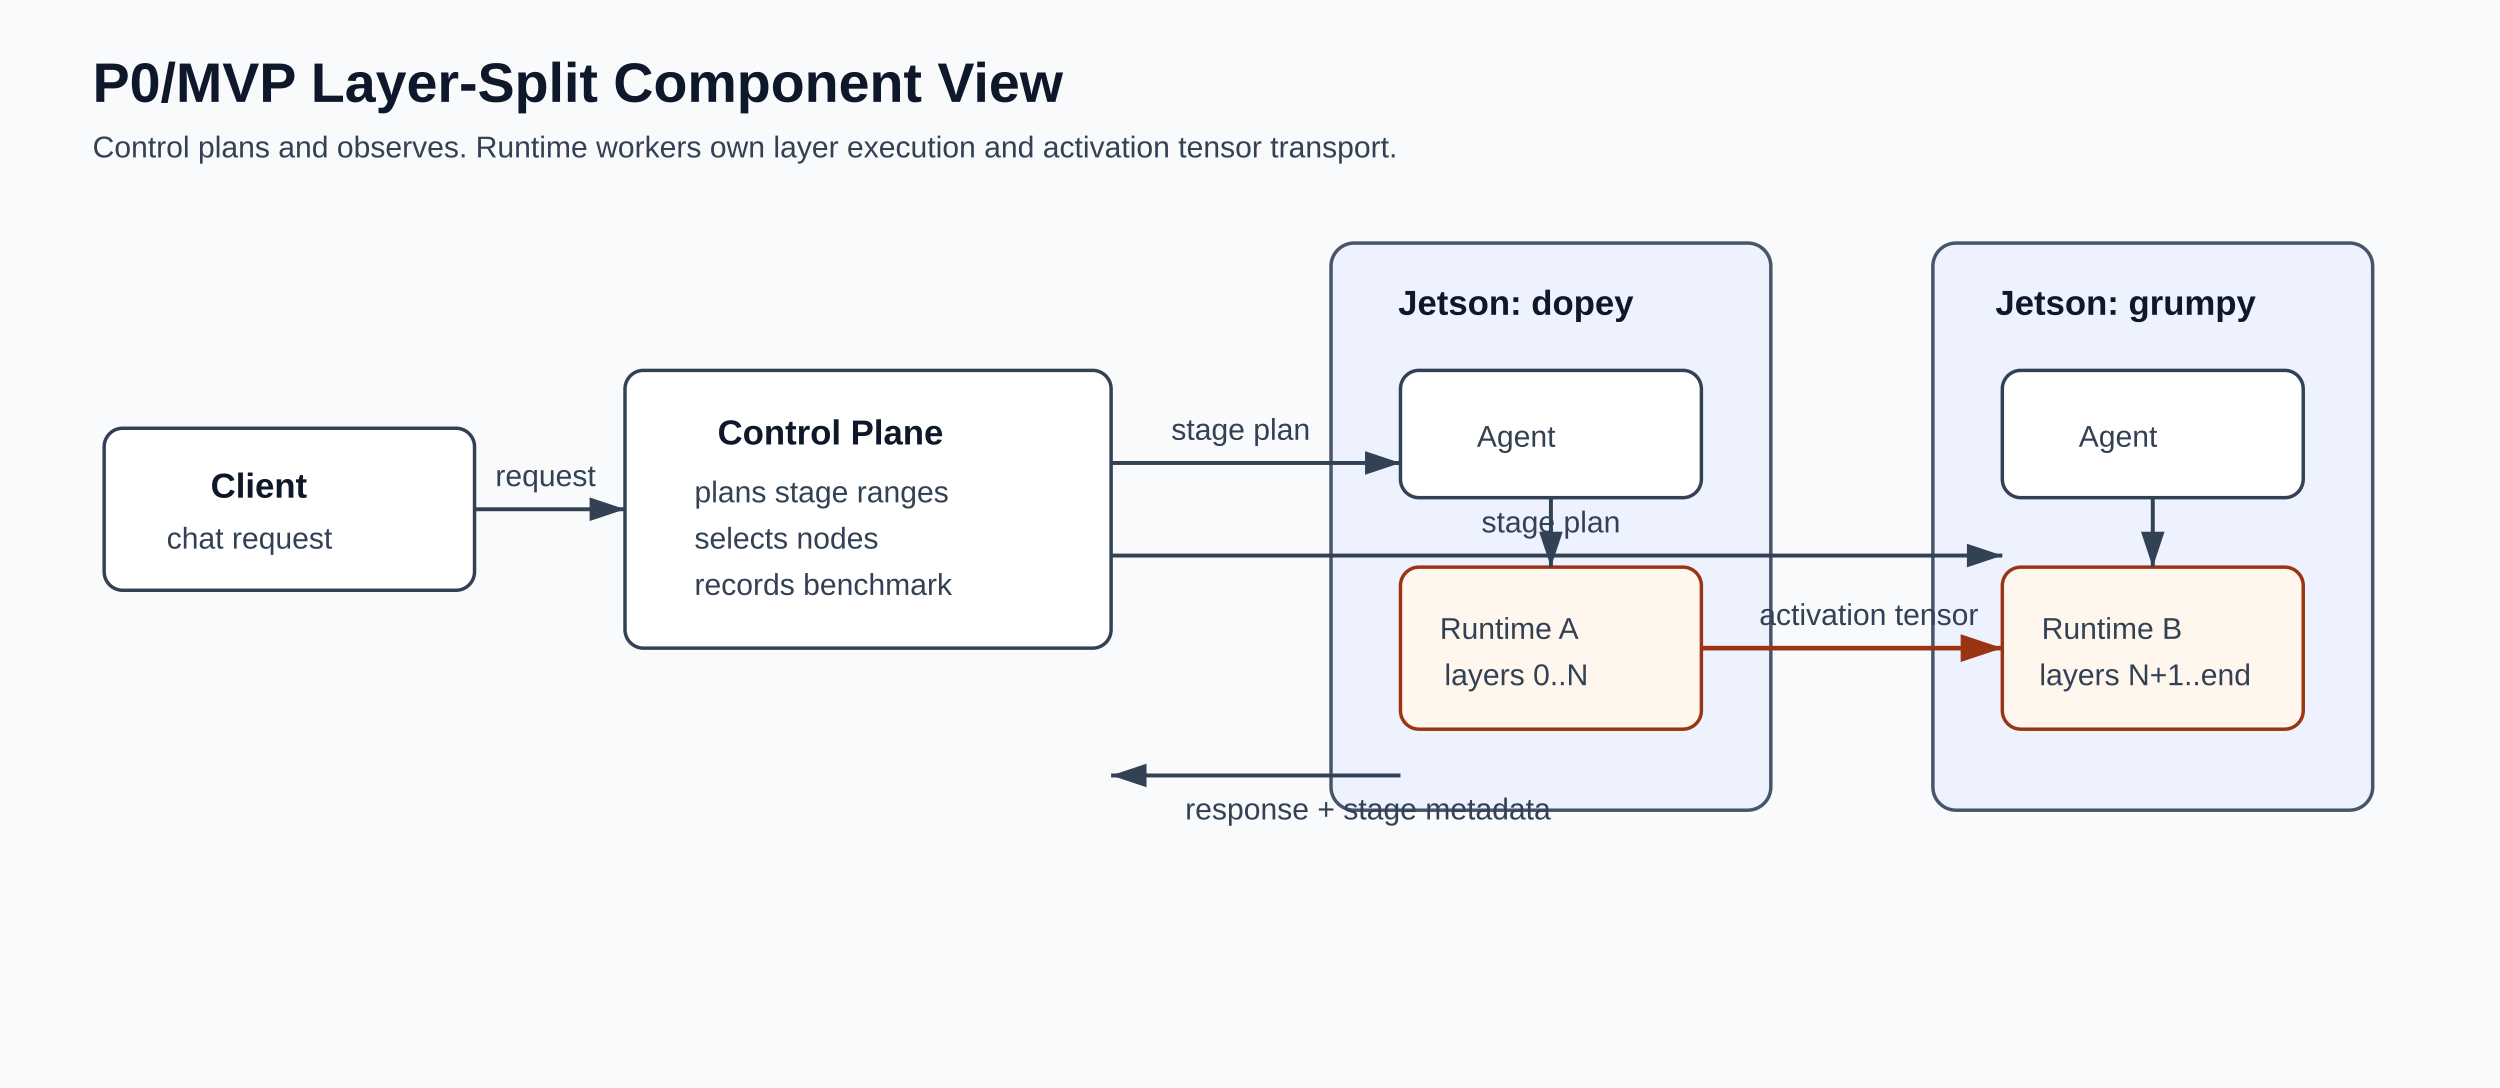
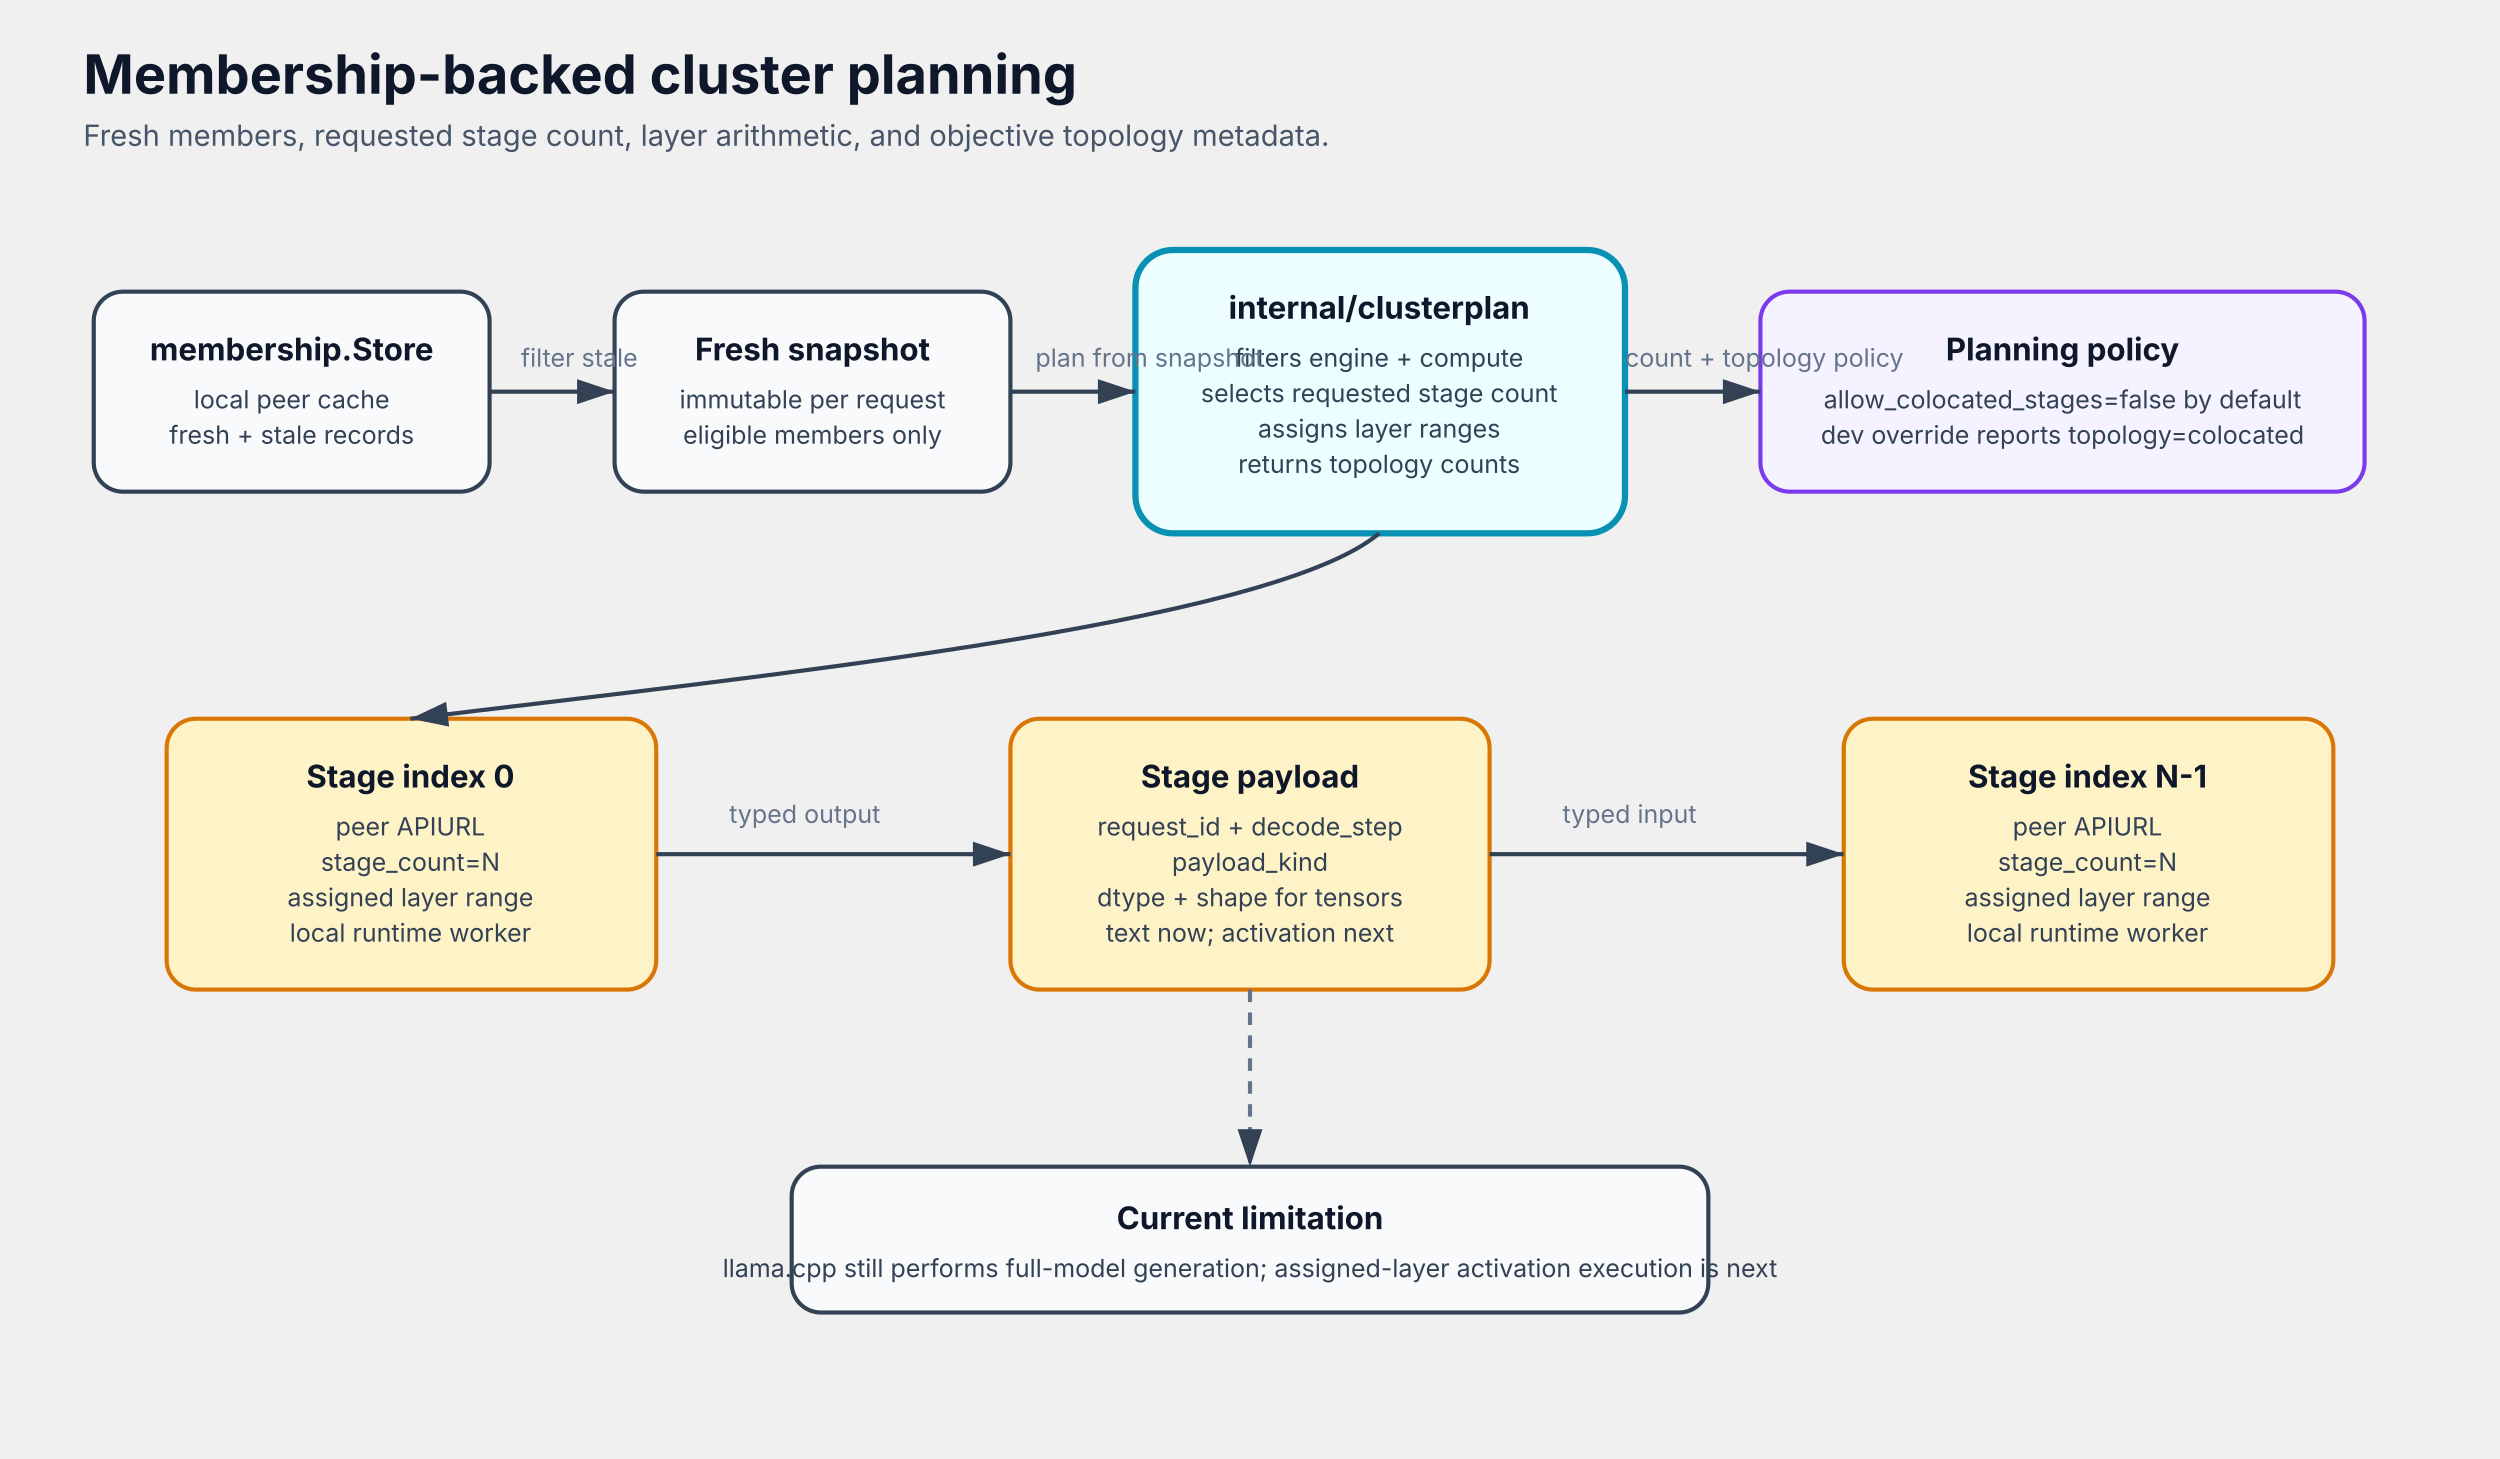
- <svg xmlns="http://www.w3.org/2000/svg" viewBox="0 0 1080 470" role="img" aria-labelledby="title desc">
+ <svg xmlns="http://www.w3.org/2000/svg" viewBox="0 0 1200 700" role="img" aria-labelledby="title desc">
  <defs>
    <marker id="arrow" markerWidth="10" markerHeight="10" refX="9" refY="3" orient="auto" markerUnits="strokeWidth">
      <path d="M0,0 L0,6 L9,3 z" fill="#334155" />
    </marker>
-     <marker id="tensor-arrow" markerWidth="10" markerHeight="10" refX="9" refY="3" orient="auto" markerUnits="strokeWidth">
-       <path d="M0,0 L0,6 L9,3 z" fill="#9a3412" />
-     </marker>
+     <style>.title{font:700 26px system-ui,-apple-system,Segoe UI,sans-serif;fill:#0f172a}.subtitle{font:14px system-ui,-apple-system,Segoe UI,sans-serif;fill:#475569}.box{fill:#f8fafc;stroke:#334155;stroke-width:2;rx:14}.leader{fill:#ecfeff;stroke:#0891b2;stroke-width:3;rx:18}.stage{fill:#fef3c7;stroke:#d97706;stroke-width:2;rx:14}.policy{fill:#f5f3ff;stroke:#7c3aed;stroke-width:2;rx:14}.label{font:700 15px system-ui,-apple-system,Segoe UI,sans-serif;fill:#0f172a}.small{font:12px system-ui,-apple-system,Segoe UI,sans-serif;fill:#334155}.note{font:12px system-ui,-apple-system,Segoe UI,sans-serif;fill:#64748b}.line{stroke:#334155;stroke-width:2;marker-end:url(#arrow);fill:none}.dash{stroke:#64748b;stroke-width:2;stroke-dasharray:6 5;marker-end:url(#arrow);fill:none}</style>
  </defs>
-   <style>
-     .bg { fill: #f8fafc; }
-     .title { font: 700 24px Arial, sans-serif; fill: #0f172a; }
-     .box { fill: #ffffff; stroke: #334155; stroke-width: 1.5; rx: 8; }
-     .node { fill: #eef2ff; stroke: #475569; stroke-width: 1.5; rx: 10; }
-     .runtime { fill: #fff7ed; stroke: #9a3412; stroke-width: 1.5; rx: 8; }
-     .label { font: 700 15px Arial, sans-serif; fill: #0f172a; }
-     .small { font: 13px Arial, sans-serif; fill: #334155; }
-     .arrow { stroke: #334155; stroke-width: 1.7; fill: none; marker-end: url(#arrow); }
-     .tensor { stroke: #9a3412; stroke-width: 2; fill: none; marker-end: url(#tensor-arrow); }
-   </style>
-   <rect class="bg" width="1080" height="470" />
-   <text class="title" x="40" y="44">P0/MVP Layer-Split Component View</text>
-   <text class="small" x="40" y="68">Control plans and observes. Runtime workers own layer execution and activation tensor transport.</text>
-   <rect class="box" x="45" y="185" width="160" height="70" />
-   <text class="label" x="91" y="215">Client</text>
-   <text class="small" x="72" y="237">chat request</text>
-   <rect class="box" x="270" y="160" width="210" height="120" />
-   <text class="label" x="310" y="192">Control Plane</text>
-   <text class="small" x="300" y="217">plans stage ranges</text>
-   <text class="small" x="300" y="237">selects nodes</text>
-   <text class="small" x="300" y="257">records benchmark</text>
-   <rect class="node" x="575" y="105" width="190" height="245" />
-   <text class="label" x="604" y="136">Jetson: dopey</text>
-   <rect class="box" x="605" y="160" width="130" height="55" />
-   <text class="small" x="638" y="193">Agent</text>
-   <rect class="runtime" x="605" y="245" width="130" height="70" />
-   <text class="small" x="622" y="276">Runtime A</text>
-   <text class="small" x="624" y="296">layers 0..N</text>
-   <rect class="node" x="835" y="105" width="190" height="245" />
-   <text class="label" x="862" y="136">Jetson: grumpy</text>
-   <rect class="box" x="865" y="160" width="130" height="55" />
-   <text class="small" x="898" y="193">Agent</text>
-   <rect class="runtime" x="865" y="245" width="130" height="70" />
-   <text class="small" x="882" y="276">Runtime B</text>
-   <text class="small" x="881" y="296">layers N+1..end</text>
-   <path class="arrow" d="M205 220 H270" />
-   <text class="small" x="214" y="210">request</text>
-   <path class="arrow" d="M480 200 H605" />
-   <text class="small" x="506" y="190">stage plan</text>
-   <path class="arrow" d="M480 240 H865" />
-   <text class="small" x="640" y="230">stage plan</text>
-   <path class="arrow" d="M670 215 V245" />
-   <path class="arrow" d="M930 215 V245" />
-   <path class="tensor" d="M735 280 H865" />
-   <text class="small" x="760" y="270">activation tensor</text>
-   <path class="arrow" d="M605 335 H480" />
-   <text class="small" x="512" y="354">response + stage metadata</text>
+   <text x="40" y="45" class="title">Membership-backed cluster planning</text>
+   <text x="40" y="70" class="subtitle">Fresh members, requested stage count, layer arithmetic, and objective topology metadata.</text>
+   <rect x="45" y="140" width="190" height="96" class="box" />
+   <text x="140" y="173" text-anchor="middle" class="label">membership.Store</text>
+   <text x="140" y="196" text-anchor="middle" class="small">local peer cache</text>
+   <text x="140" y="213" text-anchor="middle" class="small">fresh + stale records</text>
+   <rect x="295" y="140" width="190" height="96" class="box" />
+   <text x="390" y="173" text-anchor="middle" class="label">Fresh snapshot</text>
+   <text x="390" y="196" text-anchor="middle" class="small">immutable per request</text>
+   <text x="390" y="213" text-anchor="middle" class="small">eligible members only</text>
+   <rect x="545" y="120" width="235" height="136" class="leader" />
+   <text x="662" y="153" text-anchor="middle" class="label">internal/clusterplan</text>
+   <text x="662" y="176" text-anchor="middle" class="small">filters engine + compute</text>
+   <text x="662" y="193" text-anchor="middle" class="small">selects requested stage count</text>
+   <text x="662" y="210" text-anchor="middle" class="small">assigns layer ranges</text>
+   <text x="662" y="227" text-anchor="middle" class="small">returns topology counts</text>
+   <rect x="845" y="140" width="290" height="96" class="policy" />
+   <text x="990" y="173" text-anchor="middle" class="label">Planning policy</text>
+   <text x="990" y="196" text-anchor="middle" class="small">allow_colocated_stages=false by default</text>
+   <text x="990" y="213" text-anchor="middle" class="small">dev override reports topology=colocated</text>
+   <rect x="80" y="345" width="235" height="130" class="stage" />
+   <text x="197" y="378" text-anchor="middle" class="label">Stage index 0</text>
+   <text x="197" y="401" text-anchor="middle" class="small">peer APIURL</text>
+   <text x="197" y="418" text-anchor="middle" class="small">stage_count=N</text>
+   <text x="197" y="435" text-anchor="middle" class="small">assigned layer range</text>
+   <text x="197" y="452" text-anchor="middle" class="small">local runtime worker</text>
+   <rect x="485" y="345" width="230" height="130" class="stage" />
+   <text x="600" y="378" text-anchor="middle" class="label">Stage payload</text>
+   <text x="600" y="401" text-anchor="middle" class="small">request_id + decode_step</text>
+   <text x="600" y="418" text-anchor="middle" class="small">payload_kind</text>
+   <text x="600" y="435" text-anchor="middle" class="small">dtype + shape for tensors</text>
+   <text x="600" y="452" text-anchor="middle" class="small">text now; activation next</text>
+   <rect x="885" y="345" width="235" height="130" class="stage" />
+   <text x="1002" y="378" text-anchor="middle" class="label">Stage index N-1</text>
+   <text x="1002" y="401" text-anchor="middle" class="small">peer APIURL</text>
+   <text x="1002" y="418" text-anchor="middle" class="small">stage_count=N</text>
+   <text x="1002" y="435" text-anchor="middle" class="small">assigned layer range</text>
+   <text x="1002" y="452" text-anchor="middle" class="small">local runtime worker</text>
+   <rect x="380" y="560" width="440" height="70" class="box" />
+   <text x="600" y="590" text-anchor="middle" class="label">Current limitation</text>
+   <text x="600" y="613" text-anchor="middle" class="small">llama.cpp still performs full-model generation; assigned-layer activation execution is next</text>
+   <path d="M235 188 H295" class="line" />
+   <path d="M485 188 H545" class="line" />
+   <path d="M780 188 H845" class="line" />
+   <path d="M662 256 C610 300,360 325,197 345" class="line" />
+   <path d="M315 410 H485" class="line" />
+   <path d="M715 410 H885" class="line" />
+   <path d="M600 475 V560" class="dash" />
+   <text x="250" y="176" class="note">filter stale</text>
+   <text x="497" y="176" class="note">plan from snapshot</text>
+   <text x="780" y="176" class="note">count + topology policy</text>
+   <text x="350" y="395" class="note">typed output</text>
+   <text x="750" y="395" class="note">typed input</text>
</svg>
